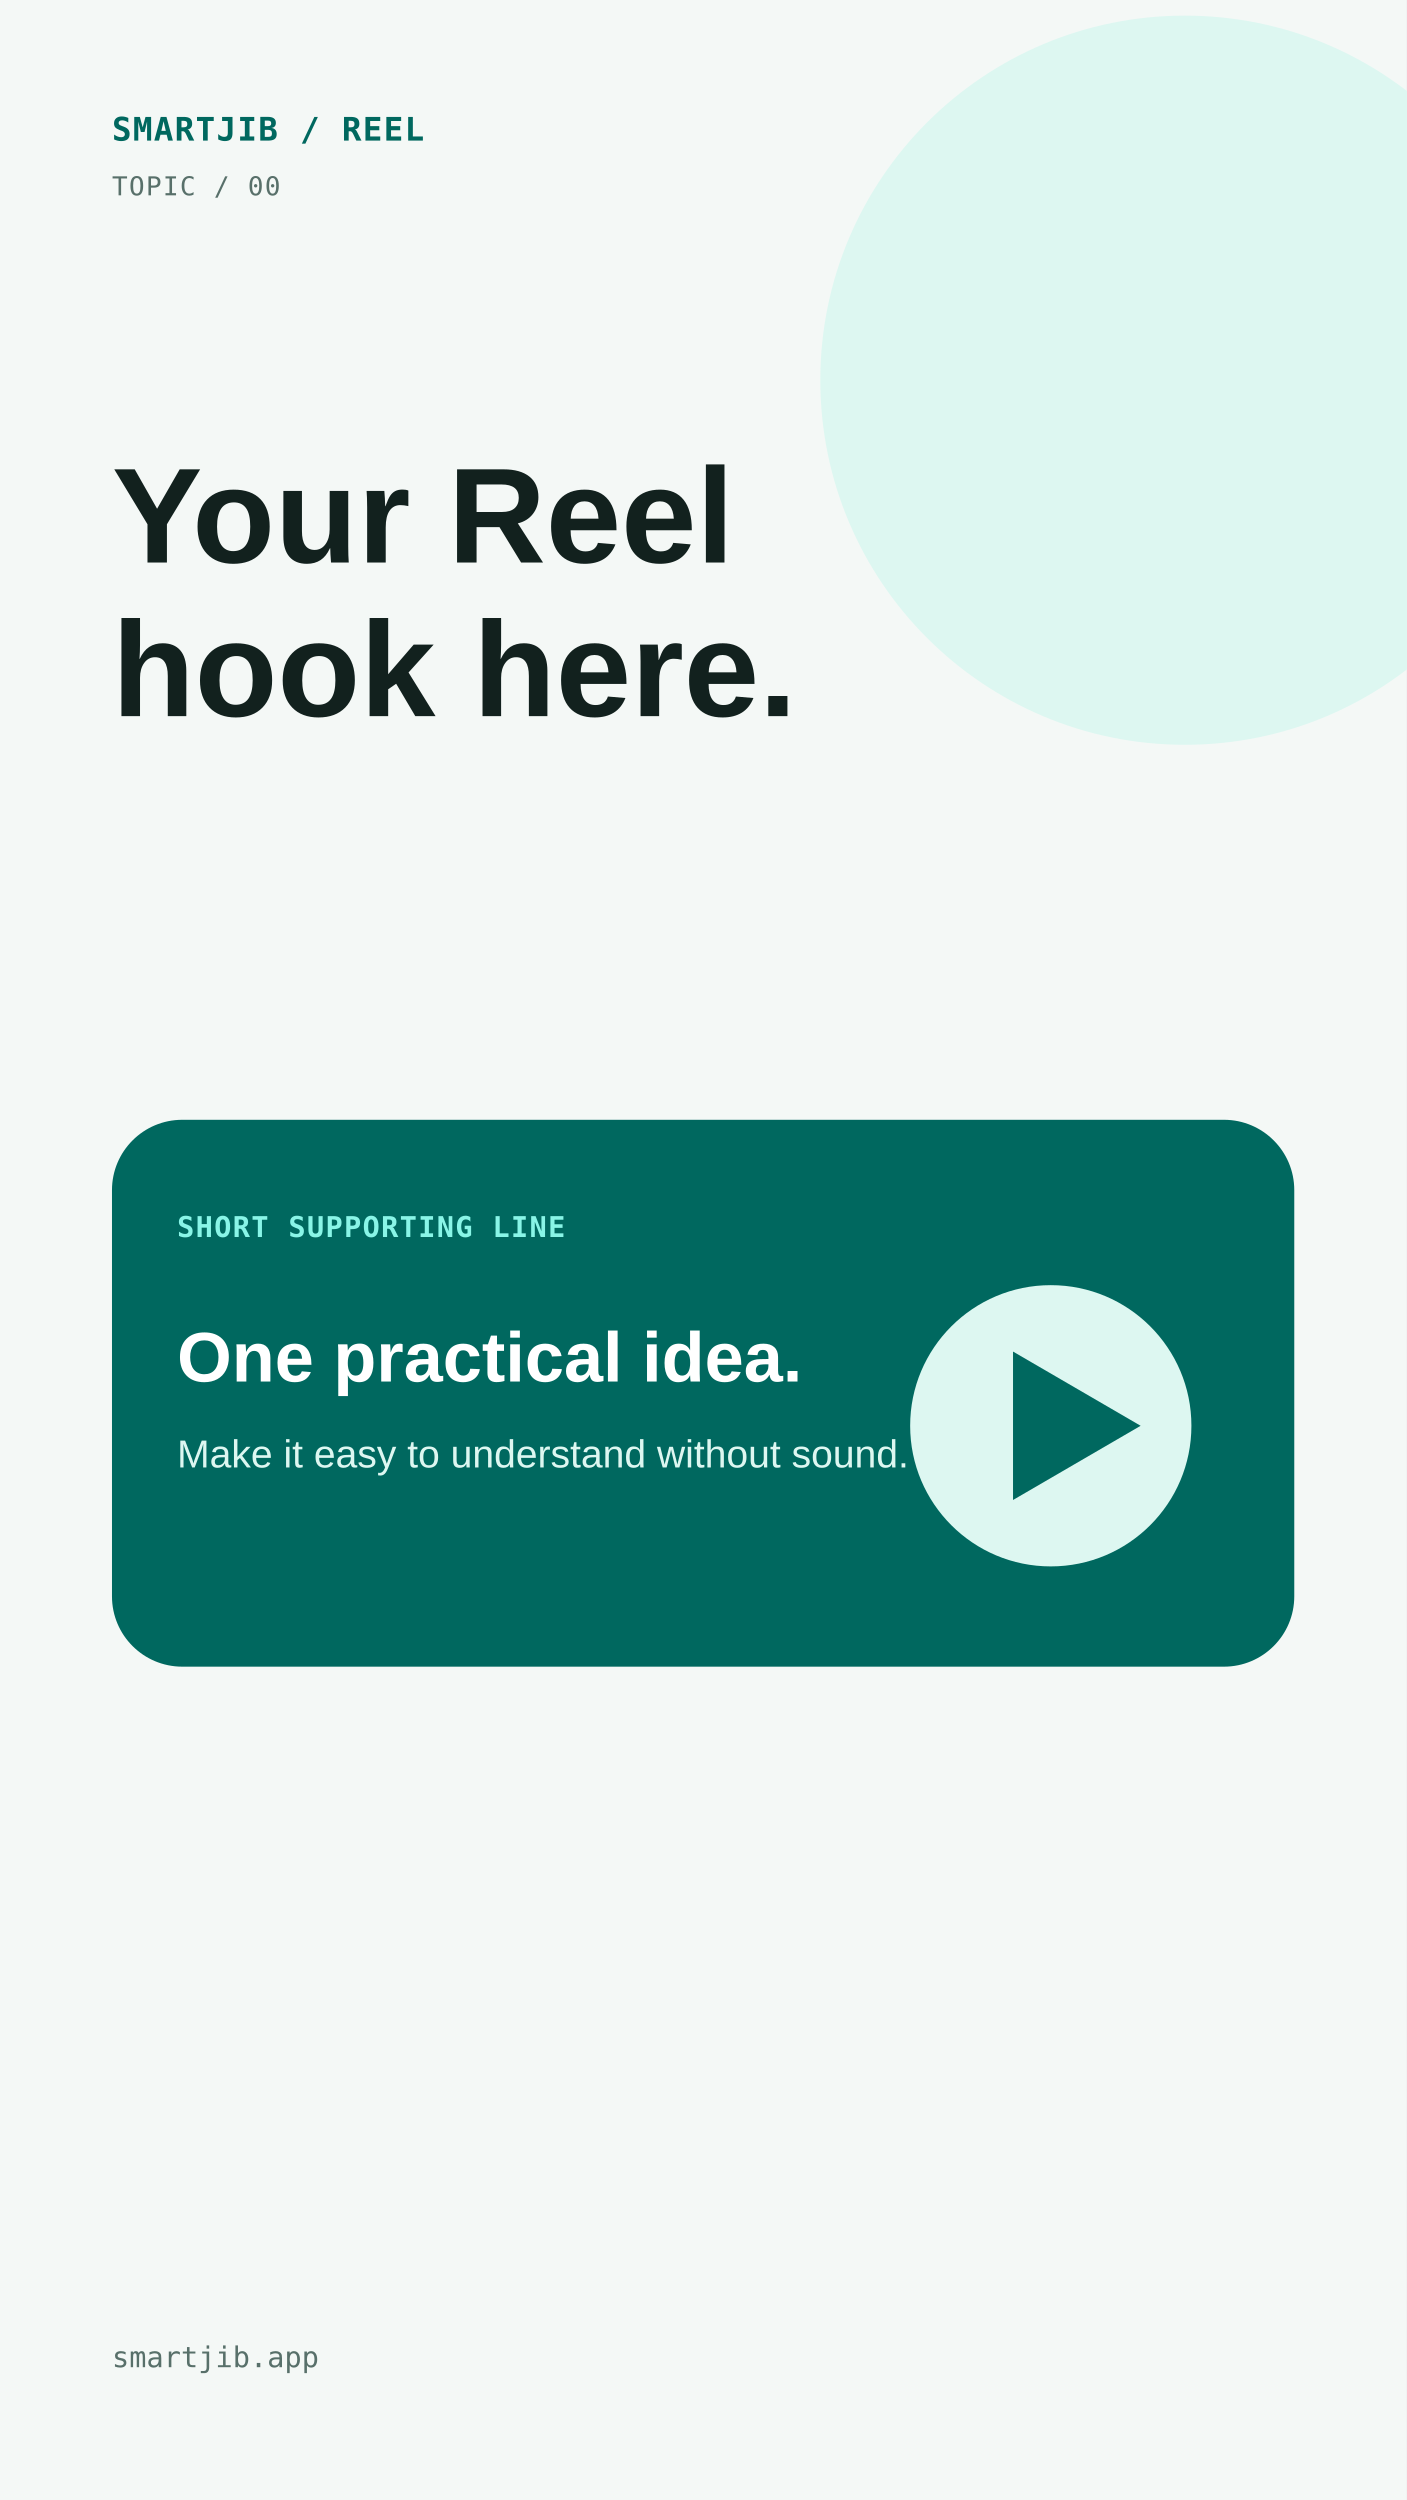
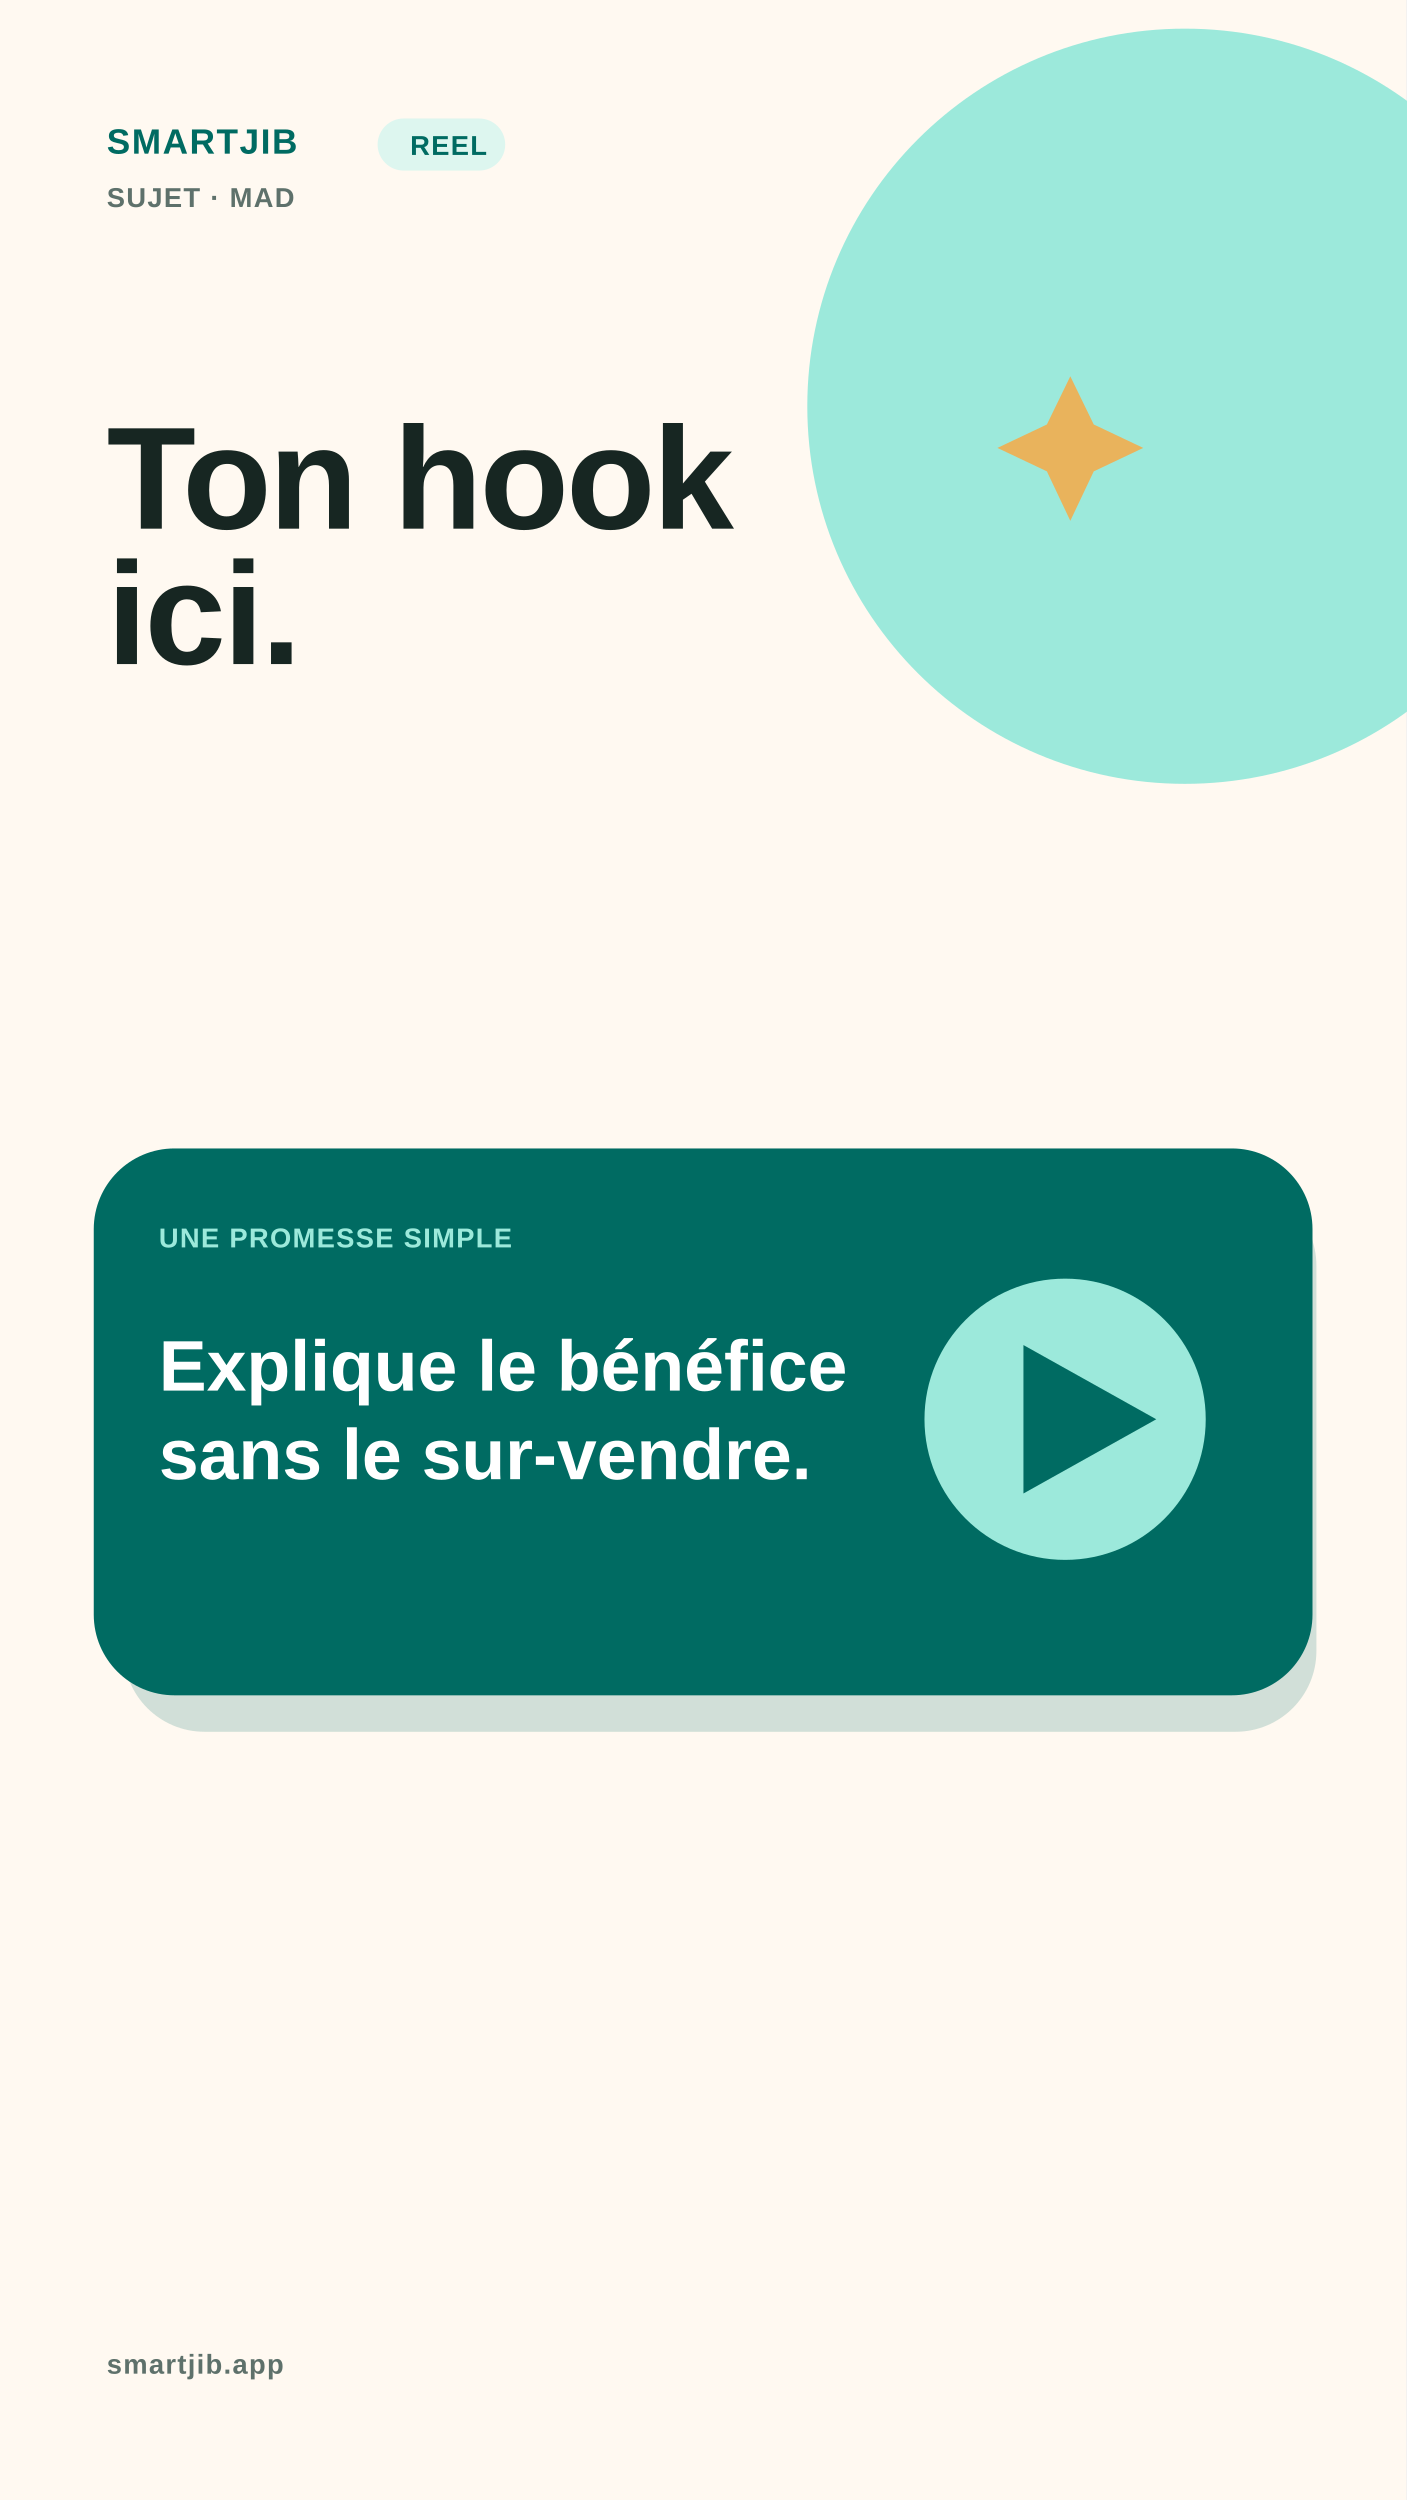
<svg xmlns="http://www.w3.org/2000/svg" width="1080" height="1920" viewBox="0 0 1080 1920" role="img" aria-labelledby="title desc">
-   <rect width="1080" height="1920" fill="#F4F8F6" />
-   <circle cx="910" cy="292" r="280" fill="#DDF7F1" />
-   <text x="86" y="108" fill="#00685F" font-family="JetBrains Mono, IBM Plex Mono, monospace" font-size="25" font-weight="700" letter-spacing="1">SMARTJIB / REEL</text>
-   <text x="86" y="150" fill="#58706A" font-family="JetBrains Mono, IBM Plex Mono, monospace" font-size="20" letter-spacing="1">TOPIC / 00</text>
-   <text x="86" y="432" fill="#12211E" font-family="Instrument Sans, Manrope, Arial, sans-serif" font-size="104" font-weight="800">Your Reel</text>
-   <text x="86" y="550" fill="#12211E" font-family="Instrument Sans, Manrope, Arial, sans-serif" font-size="104" font-weight="800">hook here.</text>
-   <rect x="86" y="860" width="908" height="420" rx="54" fill="#00685F" />
-   <text x="136" y="950" fill="#89F5E7" font-family="JetBrains Mono, IBM Plex Mono, monospace" font-size="22" font-weight="700" letter-spacing="1">SHORT SUPPORTING LINE</text>
-   <text x="136" y="1061" fill="#FFFFFF" font-family="Instrument Sans, Manrope, Arial, sans-serif" font-size="54" font-weight="800">One practical idea.</text>
-   <text x="136" y="1127" fill="#DDF7F1" font-family="Instrument Sans, Manrope, Arial, sans-serif" font-size="30">Make it easy to understand without sound.</text>
-   <circle cx="807" cy="1095" r="108" fill="#DDF7F1" />
-   <path d="M 778 1038 L 778 1152 L 876 1095 Z" fill="#00685F" />
-   <text x="86" y="1818" fill="#58706A" font-family="JetBrains Mono, IBM Plex Mono, monospace" font-size="22">smartjib.app</text>
+   <style>
+     .latin { font-family: "Instrument Sans", "Instrument Sans Variable", Manrope, Arial, sans-serif; }
+     .arabic { font-family: Cairo, "Noto Sans Arabic", sans-serif; }
+     .eyebrow { font-size: 27px; font-weight: 720; letter-spacing: 1.2px; }
+     .headline { font-size: 112px; font-weight: 800; letter-spacing: -2px; }
+     .body { font-size: 33px; font-weight: 520; }
+     .label { font-size: 21px; font-weight: 720; letter-spacing: 1px; }
+   </style>
+   <rect width="1080" height="1920" fill="#FFF9F1" />
+   <circle cx="910" cy="312" r="290" fill="#9CE9DB" />
+   <path d="M 822 289 L 840 326 L 878 344 L 840 362 L 822 400 L 804 362 L 766 344 L 804 326 Z" fill="#E9B35C" />
+   <text x="82" y="118" fill="#006B62" class="latin eyebrow">SMARTJIB</text>
+   <rect x="290" y="91" width="98" height="40" rx="20" fill="#DDF6EF" />
+   <text x="315" y="119" fill="#006B62" class="latin label">REEL</text>
+   <text x="82" y="159" fill="#5E716B" class="latin label">SUJET · MAD</text>
+   <text x="82" y="406" fill="#172622" class="latin headline">Ton hook</text>
+   <text x="82" y="510" fill="#172622" class="latin headline">ici.</text>
+   <rect x="82" y="896" width="916" height="420" rx="62" fill="#006B62" transform="translate(13 14)" opacity=".18" />
+   <rect x="72" y="882" width="936" height="420" rx="62" fill="#006B62" />
+   <text x="122" y="958" fill="#9CE9DB" class="latin label">UNE PROMESSE SIMPLE</text>
+   <text x="122" y="1068" fill="#FFFFFF" class="latin body" style="font-size:55px;font-weight:780">Explique le bénéfice</text>
+   <text x="122" y="1136" fill="#FFFFFF" class="latin body" style="font-size:55px;font-weight:780">sans le sur-vendre.</text>
+   <circle cx="818" cy="1090" r="108" fill="#9CE9DB" />
+   <path d="M 786 1033 L 786 1147 L 888 1090 Z" fill="#006B62" />
+   <text x="82" y="1823" fill="#5E716B" class="latin label">smartjib.app</text>
</svg>
